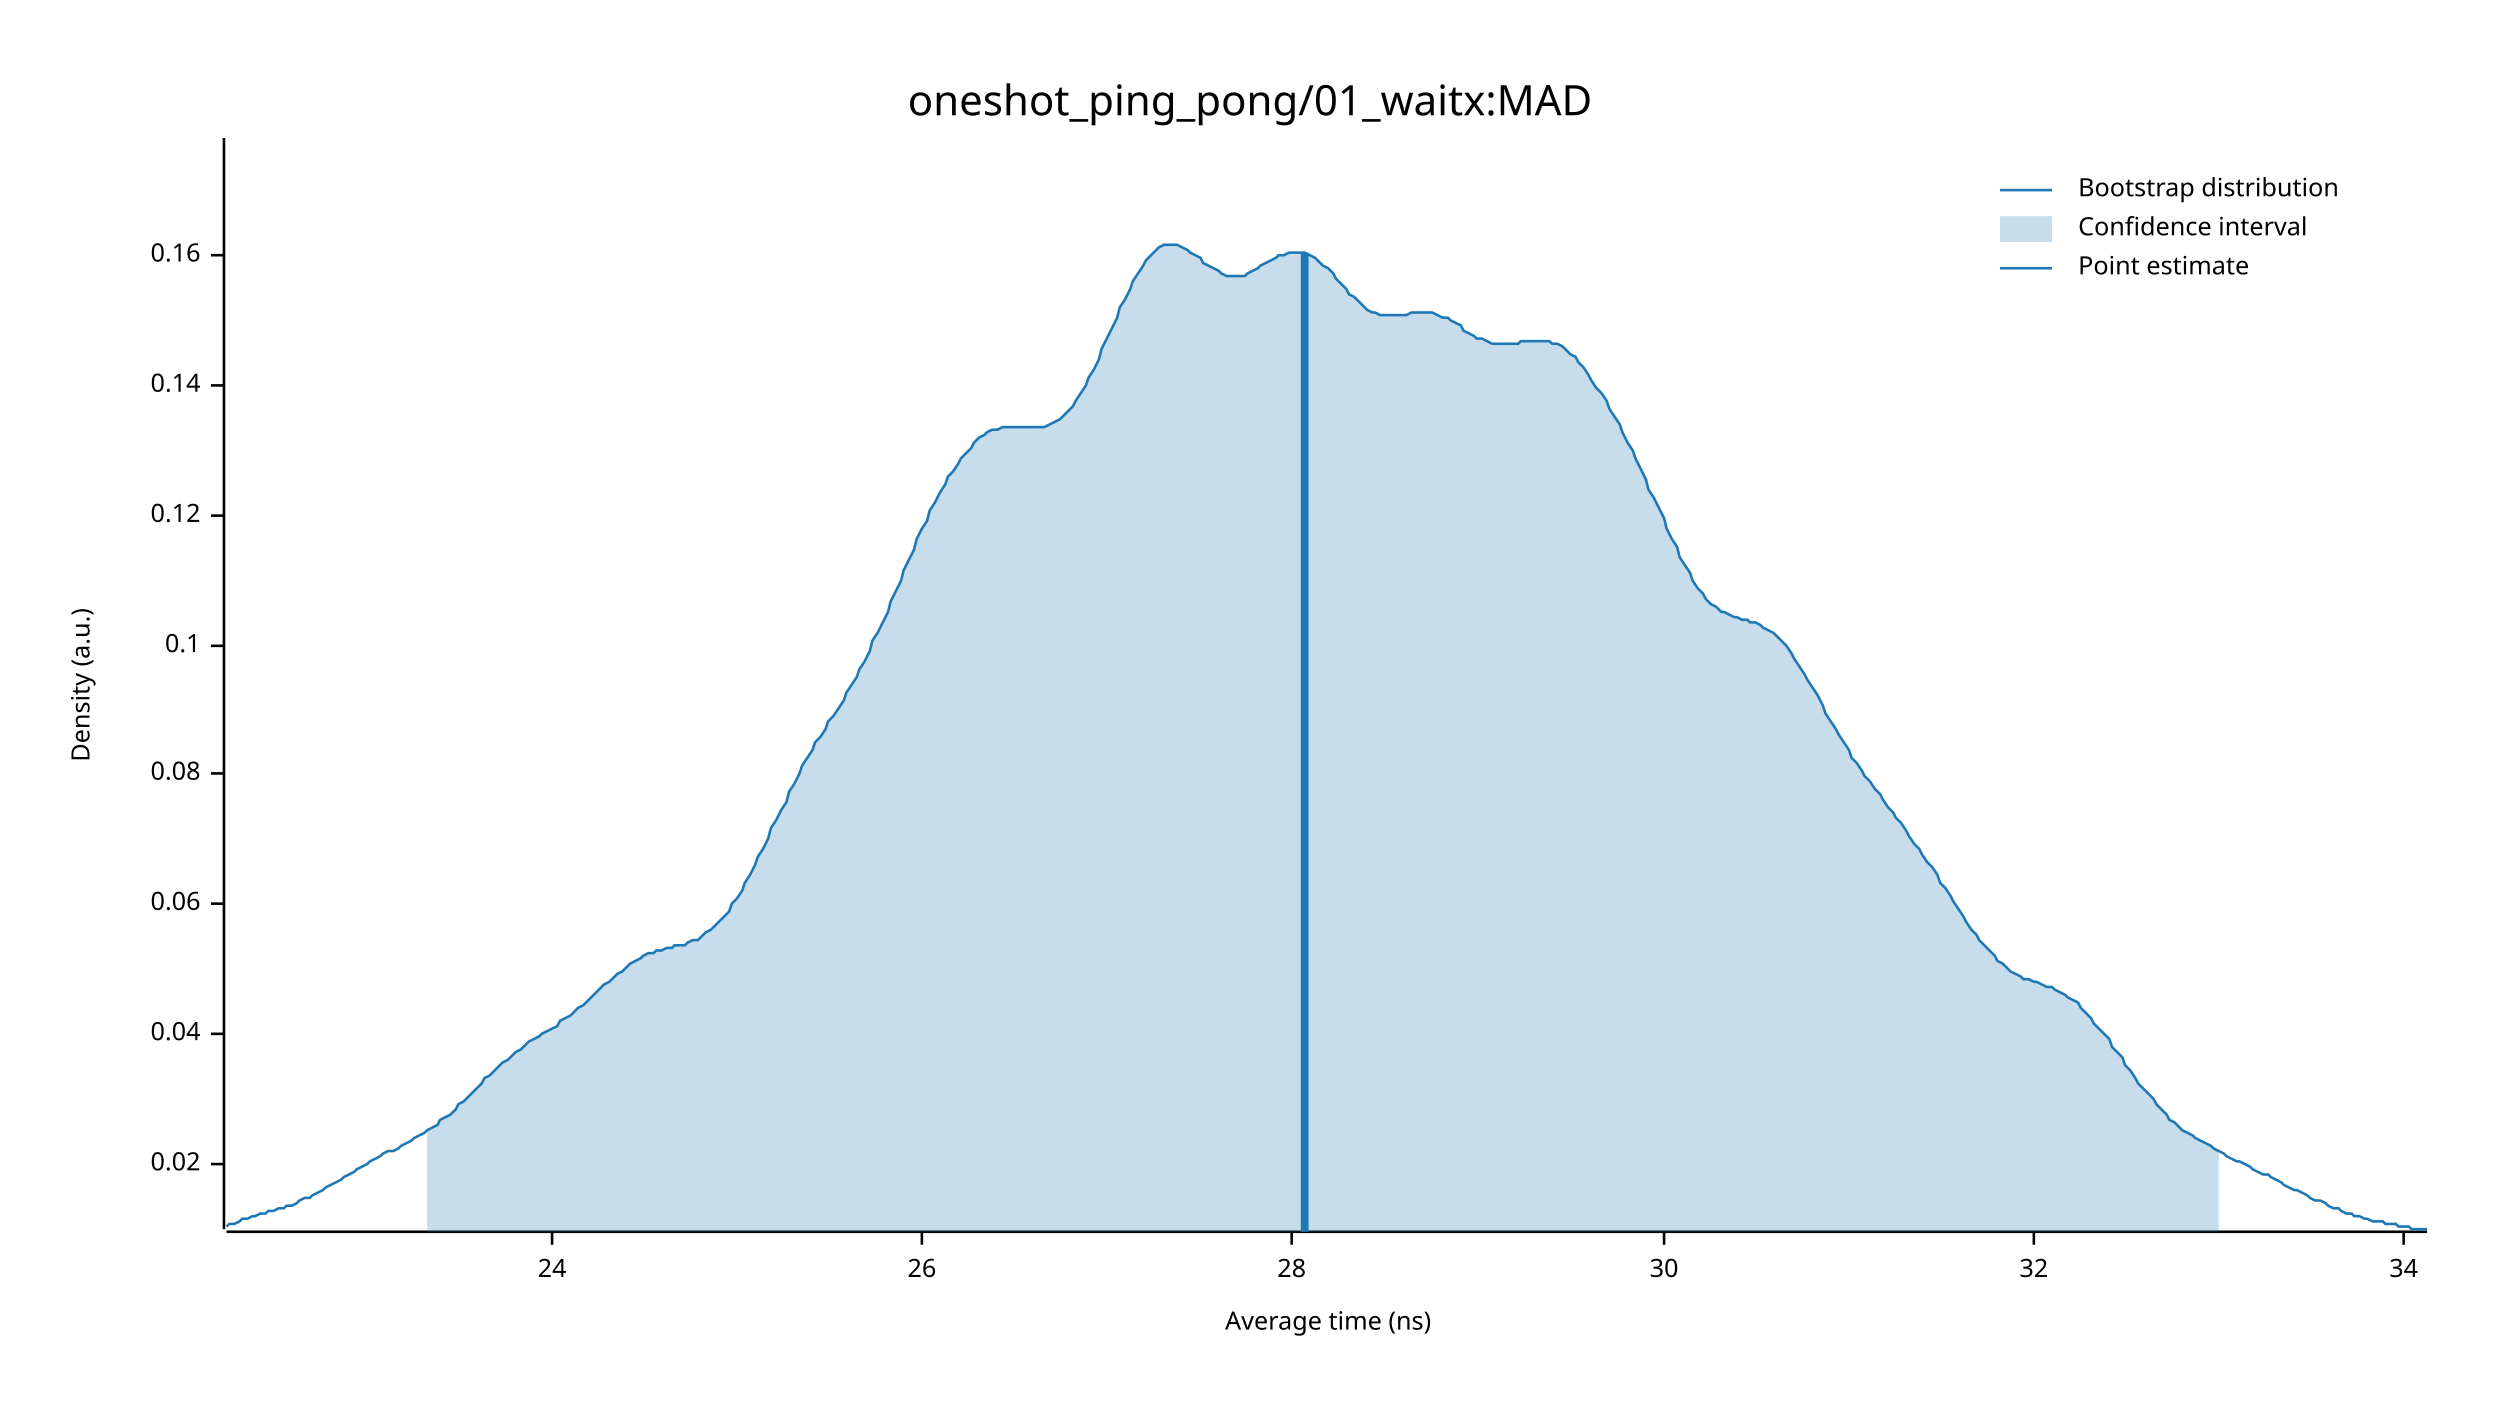
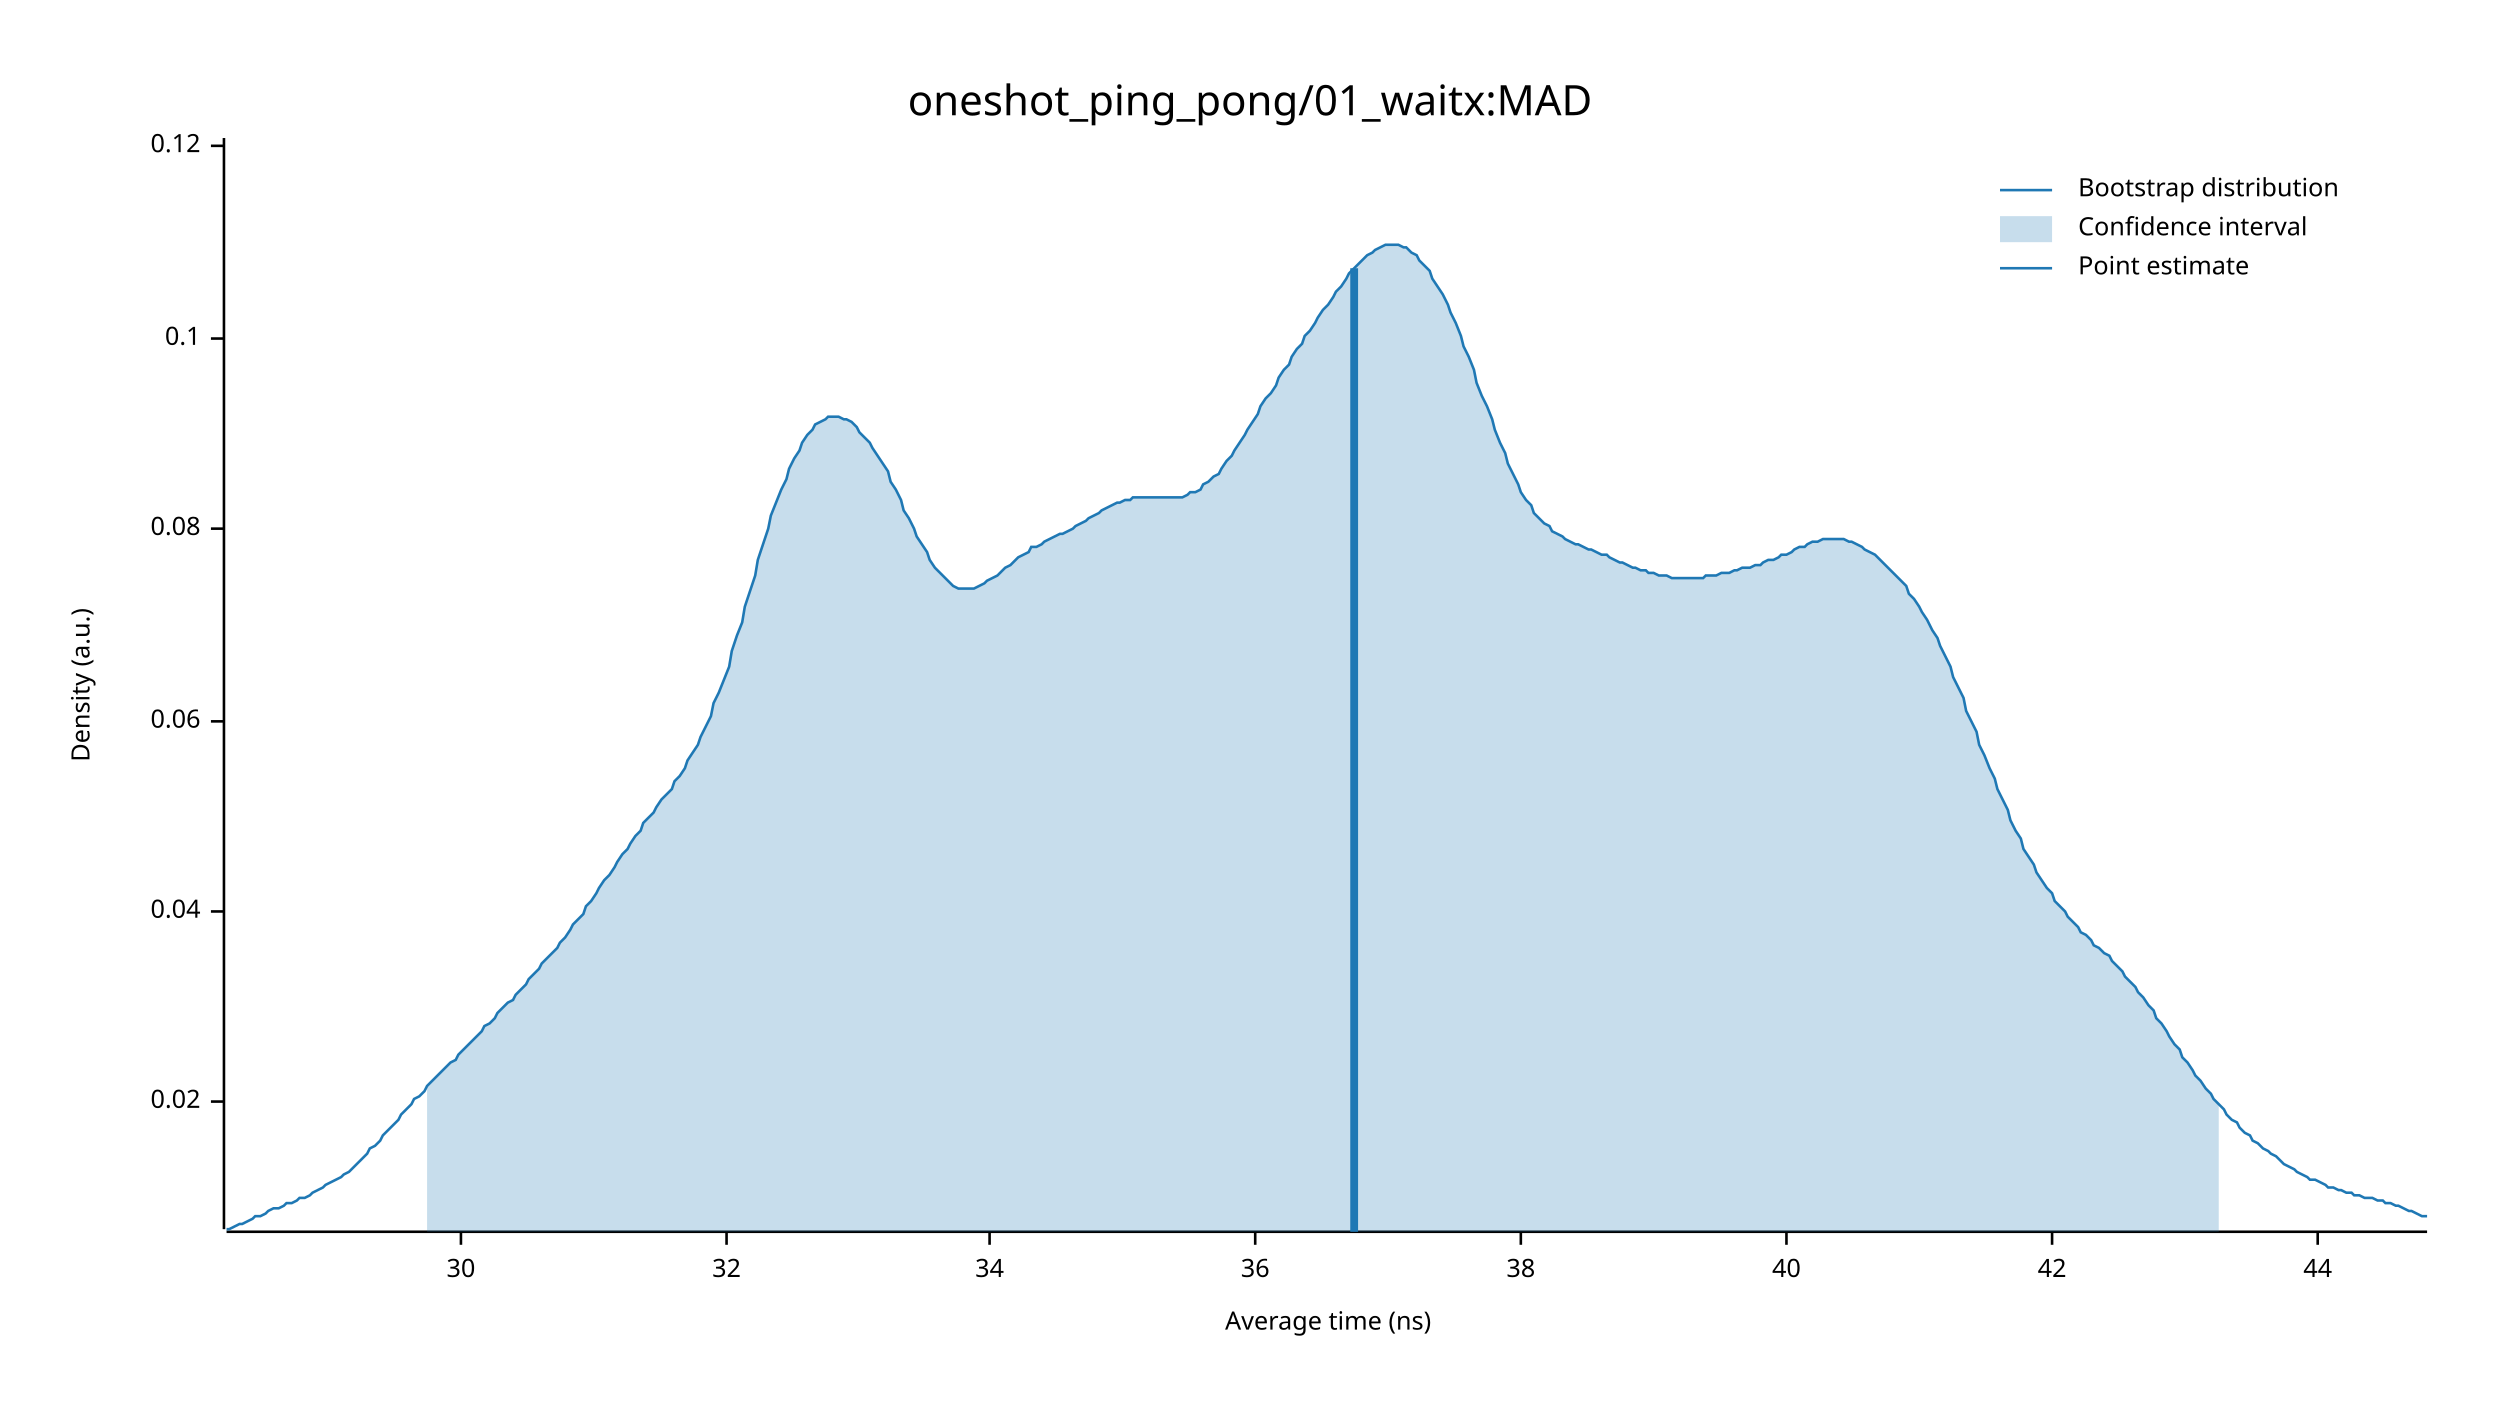
<svg xmlns="http://www.w3.org/2000/svg" width="960" height="540" viewBox="0 0 960 540">
  <text x="480" y="32" dy="0.76em" text-anchor="middle" font-family="sans-serif" font-size="16.129" opacity="1" fill="#000000">
oneshot_ping_pong/01_waitx:MAD
</text>
  <text x="27" y="263" dy="0.76em" text-anchor="middle" font-family="sans-serif" font-size="9.677" opacity="1" fill="#000000" transform="rotate(270, 27, 263)">
Density (a.u.)
</text>
  <text x="510" y="513" dy="-0.5ex" text-anchor="middle" font-family="sans-serif" font-size="9.677" opacity="1" fill="#000000">
Average time (ns)
</text>
  <polyline fill="none" opacity="1" stroke="#000000" stroke-width="1" points="86,53 86,472 " />
-   <text x="77" y="447" dy="0.5ex" text-anchor="end" font-family="sans-serif" font-size="9.677" opacity="1" fill="#000000">
+   <text x="77" y="423" dy="0.5ex" text-anchor="end" font-family="sans-serif" font-size="9.677" opacity="1" fill="#000000">
0.02
</text>
-   <polyline fill="none" opacity="1" stroke="#000000" stroke-width="1" points="81,447 86,447 " />
-   <text x="77" y="397" dy="0.5ex" text-anchor="end" font-family="sans-serif" font-size="9.677" opacity="1" fill="#000000">
+   <polyline fill="none" opacity="1" stroke="#000000" stroke-width="1" points="81,423 86,423 " />
+   <text x="77" y="350" dy="0.5ex" text-anchor="end" font-family="sans-serif" font-size="9.677" opacity="1" fill="#000000">
0.04
</text>
-   <polyline fill="none" opacity="1" stroke="#000000" stroke-width="1" points="81,397 86,397 " />
-   <text x="77" y="347" dy="0.5ex" text-anchor="end" font-family="sans-serif" font-size="9.677" opacity="1" fill="#000000">
+   <polyline fill="none" opacity="1" stroke="#000000" stroke-width="1" points="81,350 86,350 " />
+   <text x="77" y="277" dy="0.5ex" text-anchor="end" font-family="sans-serif" font-size="9.677" opacity="1" fill="#000000">
0.06
</text>
-   <polyline fill="none" opacity="1" stroke="#000000" stroke-width="1" points="81,347 86,347 " />
-   <text x="77" y="297" dy="0.5ex" text-anchor="end" font-family="sans-serif" font-size="9.677" opacity="1" fill="#000000">
+   <polyline fill="none" opacity="1" stroke="#000000" stroke-width="1" points="81,277 86,277 " />
+   <text x="77" y="203" dy="0.5ex" text-anchor="end" font-family="sans-serif" font-size="9.677" opacity="1" fill="#000000">
0.08
</text>
-   <polyline fill="none" opacity="1" stroke="#000000" stroke-width="1" points="81,297 86,297 " />
-   <text x="77" y="248" dy="0.5ex" text-anchor="end" font-family="sans-serif" font-size="9.677" opacity="1" fill="#000000">
+   <polyline fill="none" opacity="1" stroke="#000000" stroke-width="1" points="81,203 86,203 " />
+   <text x="77" y="130" dy="0.5ex" text-anchor="end" font-family="sans-serif" font-size="9.677" opacity="1" fill="#000000">
0.1
</text>
-   <polyline fill="none" opacity="1" stroke="#000000" stroke-width="1" points="81,248 86,248 " />
-   <text x="77" y="198" dy="0.5ex" text-anchor="end" font-family="sans-serif" font-size="9.677" opacity="1" fill="#000000">
+   <polyline fill="none" opacity="1" stroke="#000000" stroke-width="1" points="81,130 86,130 " />
+   <text x="77" y="56" dy="0.5ex" text-anchor="end" font-family="sans-serif" font-size="9.677" opacity="1" fill="#000000">
0.12
</text>
-   <polyline fill="none" opacity="1" stroke="#000000" stroke-width="1" points="81,198 86,198 " />
-   <text x="77" y="148" dy="0.5ex" text-anchor="end" font-family="sans-serif" font-size="9.677" opacity="1" fill="#000000">
- 0.14
- </text>
-   <polyline fill="none" opacity="1" stroke="#000000" stroke-width="1" points="81,148 86,148 " />
-   <text x="77" y="98" dy="0.5ex" text-anchor="end" font-family="sans-serif" font-size="9.677" opacity="1" fill="#000000">
- 0.16
- </text>
-   <polyline fill="none" opacity="1" stroke="#000000" stroke-width="1" points="81,98 86,98 " />
+   <polyline fill="none" opacity="1" stroke="#000000" stroke-width="1" points="81,56 86,56 " />
  <polyline fill="none" opacity="1" stroke="#000000" stroke-width="1" points="87,473 932,473 " />
-   <text x="212" y="483" dy="0.76em" text-anchor="middle" font-family="sans-serif" font-size="9.677" opacity="1" fill="#000000">
- 24
- </text>
-   <polyline fill="none" opacity="1" stroke="#000000" stroke-width="1" points="212,473 212,478 " />
-   <text x="354" y="483" dy="0.76em" text-anchor="middle" font-family="sans-serif" font-size="9.677" opacity="1" fill="#000000">
- 26
- </text>
-   <polyline fill="none" opacity="1" stroke="#000000" stroke-width="1" points="354,473 354,478 " />
-   <text x="496" y="483" dy="0.76em" text-anchor="middle" font-family="sans-serif" font-size="9.677" opacity="1" fill="#000000">
- 28
- </text>
-   <polyline fill="none" opacity="1" stroke="#000000" stroke-width="1" points="496,473 496,478 " />
-   <text x="639" y="483" dy="0.76em" text-anchor="middle" font-family="sans-serif" font-size="9.677" opacity="1" fill="#000000">
+   <text x="177" y="483" dy="0.76em" text-anchor="middle" font-family="sans-serif" font-size="9.677" opacity="1" fill="#000000">
30
</text>
-   <polyline fill="none" opacity="1" stroke="#000000" stroke-width="1" points="639,473 639,478 " />
-   <text x="781" y="483" dy="0.76em" text-anchor="middle" font-family="sans-serif" font-size="9.677" opacity="1" fill="#000000">
+   <polyline fill="none" opacity="1" stroke="#000000" stroke-width="1" points="177,473 177,478 " />
+   <text x="279" y="483" dy="0.76em" text-anchor="middle" font-family="sans-serif" font-size="9.677" opacity="1" fill="#000000">
32
</text>
-   <polyline fill="none" opacity="1" stroke="#000000" stroke-width="1" points="781,473 781,478 " />
-   <text x="923" y="483" dy="0.76em" text-anchor="middle" font-family="sans-serif" font-size="9.677" opacity="1" fill="#000000">
+   <polyline fill="none" opacity="1" stroke="#000000" stroke-width="1" points="279,473 279,478 " />
+   <text x="380" y="483" dy="0.76em" text-anchor="middle" font-family="sans-serif" font-size="9.677" opacity="1" fill="#000000">
34
</text>
-   <polyline fill="none" opacity="1" stroke="#000000" stroke-width="1" points="923,473 923,478 " />
-   <polyline fill="none" opacity="1" stroke="#1F78B4" stroke-width="1" points="87,471 88,470 90,470 92,469 93,468 95,468 97,467 98,467 100,466 102,466 103,465 105,465 107,464 109,464 110,463 112,463 114,462 115,461 117,460 119,460 120,459 122,458 124,457 125,456 127,455 129,454 131,453 132,452 134,451 136,450 137,449 139,448 141,447 142,446 144,445 146,444 147,443 149,442 151,442 153,441 154,440 156,439 158,438 159,437 161,436 163,435 164,434 166,433 168,432 169,430 171,429 173,428 175,426 176,424 178,423 180,421 181,420 183,418 185,416 186,414 188,413 190,411 191,410 193,408 195,407 197,405 198,404 200,403 202,401 203,400 205,399 207,398 208,397 210,396 212,395 214,394 215,392 217,391 219,390 220,389 222,387 224,386 225,385 227,383 229,381 230,380 232,378 234,377 236,375 237,374 239,373 241,371 242,370 244,369 246,368 247,367 249,366 251,366 252,365 254,365 256,364 258,364 259,363 261,363 263,363 264,362 266,361 268,361 269,360 271,358 273,357 274,356 276,354 278,352 280,350 281,347 283,345 285,342 286,339 288,336 290,332 291,329 293,326 295,322 296,318 298,315 300,311 302,308 303,304 305,301 307,297 308,294 310,291 312,288 313,285 315,283 317,280 318,277 320,275 322,272 324,269 325,266 327,263 329,260 330,257 332,254 334,250 335,246 337,243 339,239 341,235 342,231 344,227 346,223 347,219 349,215 351,211 352,207 354,203 356,200 357,196 359,193 361,189 363,186 364,183 366,181 368,178 369,176 371,174 373,172 374,170 376,168 378,167 379,166 381,165 383,165 385,164 386,164 388,164 390,164 391,164 393,164 395,164 396,164 398,164 400,164 401,164 403,163 405,162 407,161 408,160 410,158 412,156 413,154 415,151 417,148 418,145 420,142 422,138 423,134 425,130 427,126 429,122 430,118 432,115 434,111 435,108 437,105 439,102 440,100 442,98 444,96 445,95 447,94 449,94 451,94 452,94 454,95 456,96 457,97 459,98 461,99 462,101 464,102 466,103 468,104 469,105 471,106 473,106 474,106 476,106 478,106 479,105 481,104 483,103 484,102 486,101 488,100 490,99 491,98 493,98 495,97 496,97 498,97 500,97 501,97 503,98 505,99 506,100 508,102 510,103 512,105 513,107 515,109 517,111 518,113 520,114 522,116 523,117 525,119 527,120 528,120 530,121 532,121 534,121 535,121 537,121 539,121 540,121 542,120 544,120 545,120 547,120 549,120 550,120 552,121 554,122 556,122 557,123 559,124 561,125 562,127 564,128 566,129 567,130 569,130 571,131 573,132 574,132 576,132 578,132 579,132 581,132 583,132 584,131 586,131 588,131 589,131 591,131 593,131 595,131 596,132 598,132 600,133 601,134 603,136 605,137 606,139 608,141 610,144 611,146 613,149 615,151 617,154 618,157 620,160 622,163 623,166 625,170 627,173 628,176 630,180 632,184 633,188 635,191 637,195 639,199 640,203 642,207 644,210 645,214 647,217 649,220 650,223 652,226 654,228 655,230 657,232 659,233 661,235 662,235 664,236 666,237 667,237 669,238 671,238 672,239 674,239 676,240 677,241 679,242 681,243 683,245 684,246 686,248 688,251 689,253 691,256 693,259 694,261 696,264 698,267 700,271 701,274 703,277 705,280 706,282 708,285 710,288 711,291 713,293 715,296 716,298 718,300 720,303 722,305 723,307 725,310 727,312 728,314 730,316 732,319 733,321 735,324 737,326 738,328 740,331 742,333 744,336 745,339 747,341 749,344 750,346 752,349 754,352 755,354 757,357 759,359 760,361 762,363 764,365 766,367 767,369 769,370 771,372 772,373 774,374 776,375 777,376 779,376 781,377 782,377 784,378 786,379 788,379 789,380 791,381 793,382 794,383 796,384 798,385 799,387 801,389 803,391 804,393 806,395 808,397 810,399 811,402 813,404 815,406 816,409 818,411 820,414 821,416 823,418 825,420 827,422 828,424 830,426 832,428 833,430 835,431 837,433 838,434 840,435 842,436 843,437 845,438 847,439 849,440 850,441 852,442 854,443 855,444 857,445 859,446 860,446 862,447 864,448 865,449 867,450 869,451 871,451 872,452 874,453 876,454 877,455 879,456 881,457 882,457 884,458 886,459 887,460 889,461 891,461 893,462 894,463 896,464 898,464 899,465 901,466 903,466 904,467 906,467 908,468 909,468 911,469 913,469 915,469 916,470 918,470 920,470 921,471 923,471 925,471 926,472 928,472 930,472 932,472 " />
-   <polygon opacity="0.25" fill="#1F78B4" points="164,434 166,433 168,432 169,430 171,429 173,428 175,426 176,424 178,423 180,421 181,420 183,418 185,416 186,414 188,413 190,411 191,410 193,408 195,407 197,405 198,404 200,403 202,401 203,400 205,399 207,398 208,397 210,396 212,395 214,394 215,392 217,391 219,390 220,389 222,387 224,386 225,385 227,383 229,381 230,380 232,378 234,377 236,375 237,374 239,373 241,371 242,370 244,369 246,368 247,367 249,366 251,366 252,365 254,365 256,364 258,364 259,363 261,363 263,363 264,362 266,361 268,361 269,360 271,358 273,357 274,356 276,354 278,352 280,350 281,347 283,345 285,342 286,339 288,336 290,332 291,329 293,326 295,322 296,318 298,315 300,311 302,308 303,304 305,301 307,297 308,294 310,291 312,288 313,285 315,283 317,280 318,277 320,275 322,272 324,269 325,266 327,263 329,260 330,257 332,254 334,250 335,246 337,243 339,239 341,235 342,231 344,227 346,223 347,219 349,215 351,211 352,207 354,203 356,200 357,196 359,193 361,189 363,186 364,183 366,181 368,178 369,176 371,174 373,172 374,170 376,168 378,167 379,166 381,165 383,165 385,164 386,164 388,164 390,164 391,164 393,164 395,164 396,164 398,164 400,164 401,164 403,163 405,162 407,161 408,160 410,158 412,156 413,154 415,151 417,148 418,145 420,142 422,138 423,134 425,130 427,126 429,122 430,118 432,115 434,111 435,108 437,105 439,102 440,100 442,98 444,96 445,95 447,94 449,94 451,94 452,94 454,95 456,96 457,97 459,98 461,99 462,101 464,102 466,103 468,104 469,105 471,106 473,106 474,106 476,106 478,106 479,105 481,104 483,103 484,102 486,101 488,100 490,99 491,98 493,98 495,97 496,97 498,97 500,97 501,97 503,98 505,99 506,100 508,102 510,103 512,105 513,107 515,109 517,111 518,113 520,114 522,116 523,117 525,119 527,120 528,120 530,121 532,121 534,121 535,121 537,121 539,121 540,121 542,120 544,120 545,120 547,120 549,120 550,120 552,121 554,122 556,122 557,123 559,124 561,125 562,127 564,128 566,129 567,130 569,130 571,131 573,132 574,132 576,132 578,132 579,132 581,132 583,132 584,131 586,131 588,131 589,131 591,131 593,131 595,131 596,132 598,132 600,133 601,134 603,136 605,137 606,139 608,141 610,144 611,146 613,149 615,151 617,154 618,157 620,160 622,163 623,166 625,170 627,173 628,176 630,180 632,184 633,188 635,191 637,195 639,199 640,203 642,207 644,210 645,214 647,217 649,220 650,223 652,226 654,228 655,230 657,232 659,233 661,235 662,235 664,236 666,237 667,237 669,238 671,238 672,239 674,239 676,240 677,241 679,242 681,243 683,245 684,246 686,248 688,251 689,253 691,256 693,259 694,261 696,264 698,267 700,271 701,274 703,277 705,280 706,282 708,285 710,288 711,291 713,293 715,296 716,298 718,300 720,303 722,305 723,307 725,310 727,312 728,314 730,316 732,319 733,321 735,324 737,326 738,328 740,331 742,333 744,336 745,339 747,341 749,344 750,346 752,349 754,352 755,354 757,357 759,359 760,361 762,363 764,365 766,367 767,369 769,370 771,372 772,373 774,374 776,375 777,376 779,376 781,377 782,377 784,378 786,379 788,379 789,380 791,381 793,382 794,383 796,384 798,385 799,387 801,389 803,391 804,393 806,395 808,397 810,399 811,402 813,404 815,406 816,409 818,411 820,414 821,416 823,418 825,420 827,422 828,424 830,426 832,428 833,430 835,431 837,433 838,434 840,435 842,436 843,437 845,438 847,439 849,440 850,441 852,442 852,473 164,473 " />
-   <polyline fill="none" opacity="1" stroke="#1F78B4" stroke-width="3" points="501,473 501,97 " />
+   <polyline fill="none" opacity="1" stroke="#000000" stroke-width="1" points="380,473 380,478 " />
+   <text x="482" y="483" dy="0.76em" text-anchor="middle" font-family="sans-serif" font-size="9.677" opacity="1" fill="#000000">
+ 36
+ </text>
+   <polyline fill="none" opacity="1" stroke="#000000" stroke-width="1" points="482,473 482,478 " />
+   <text x="584" y="483" dy="0.76em" text-anchor="middle" font-family="sans-serif" font-size="9.677" opacity="1" fill="#000000">
+ 38
+ </text>
+   <polyline fill="none" opacity="1" stroke="#000000" stroke-width="1" points="584,473 584,478 " />
+   <text x="686" y="483" dy="0.76em" text-anchor="middle" font-family="sans-serif" font-size="9.677" opacity="1" fill="#000000">
+ 40
+ </text>
+   <polyline fill="none" opacity="1" stroke="#000000" stroke-width="1" points="686,473 686,478 " />
+   <text x="788" y="483" dy="0.76em" text-anchor="middle" font-family="sans-serif" font-size="9.677" opacity="1" fill="#000000">
+ 42
+ </text>
+   <polyline fill="none" opacity="1" stroke="#000000" stroke-width="1" points="788,473 788,478 " />
+   <text x="890" y="483" dy="0.76em" text-anchor="middle" font-family="sans-serif" font-size="9.677" opacity="1" fill="#000000">
+ 44
+ </text>
+   <polyline fill="none" opacity="1" stroke="#000000" stroke-width="1" points="890,473 890,478 " />
+   <polyline fill="none" opacity="1" stroke="#1F78B4" stroke-width="1" points="87,472 88,472 90,471 92,470 93,470 95,469 97,468 98,467 100,467 102,466 103,465 105,464 107,464 109,463 110,462 112,462 114,461 115,460 117,460 119,459 120,458 122,457 124,456 125,455 127,454 129,453 131,452 132,451 134,450 136,448 137,447 139,445 141,443 142,441 144,440 146,438 147,436 149,434 151,432 153,430 154,428 156,426 158,424 159,422 161,421 163,419 164,417 166,415 168,413 169,412 171,410 173,408 175,407 176,405 178,403 180,401 181,400 183,398 185,396 186,394 188,393 190,391 191,389 193,387 195,385 197,384 198,382 200,380 202,378 203,376 205,374 207,372 208,370 210,368 212,366 214,364 215,362 217,360 219,357 220,355 222,353 224,351 225,348 227,346 229,343 230,341 232,338 234,336 236,333 237,331 239,328 241,326 242,324 244,321 246,319 247,316 249,314 251,312 252,310 254,307 256,305 258,303 259,300 261,298 263,295 264,292 266,289 268,286 269,283 271,279 273,275 274,270 276,266 278,261 280,256 281,250 283,244 285,239 286,233 288,227 290,221 291,215 293,209 295,203 296,198 298,193 300,188 302,184 303,180 305,176 307,173 308,170 310,167 312,165 313,163 315,162 317,161 318,160 320,160 322,160 324,161 325,161 327,162 329,164 330,166 332,168 334,170 335,172 337,175 339,178 341,181 342,185 344,188 346,192 347,196 349,199 351,203 352,206 354,209 356,212 357,215 359,218 361,220 363,222 364,223 366,225 368,226 369,226 371,226 373,226 374,226 376,225 378,224 379,223 381,222 383,221 385,219 386,218 388,217 390,215 391,214 393,213 395,212 396,210 398,210 400,209 401,208 403,207 405,206 407,205 408,205 410,204 412,203 413,202 415,201 417,200 418,199 420,198 422,197 423,196 425,195 427,194 429,193 430,193 432,192 434,192 435,191 437,191 439,191 440,191 442,191 444,191 445,191 447,191 449,191 451,191 452,191 454,191 456,190 457,189 459,189 461,188 462,186 464,185 466,183 468,182 469,180 471,177 473,175 474,173 476,170 478,167 479,165 481,162 483,159 484,156 486,153 488,151 490,148 491,145 493,142 495,140 496,137 498,134 500,132 501,129 503,127 505,124 506,122 508,119 510,117 512,114 513,112 515,110 517,107 518,105 520,103 522,101 523,100 525,98 527,97 528,96 530,95 532,94 534,94 535,94 537,94 539,95 540,95 542,97 544,98 545,100 547,102 549,104 550,107 552,110 554,113 556,117 557,120 559,124 561,129 562,133 564,137 566,142 567,147 569,152 571,156 573,161 574,165 576,170 578,174 579,178 581,182 583,186 584,189 586,192 588,194 589,197 591,199 593,201 595,202 596,204 598,205 600,206 601,207 603,208 605,209 606,209 608,210 610,211 611,211 613,212 615,213 617,213 618,214 620,215 622,216 623,216 625,217 627,218 628,218 630,219 632,219 633,220 635,220 637,221 639,221 640,221 642,222 644,222 645,222 647,222 649,222 650,222 652,222 654,222 655,221 657,221 659,221 661,220 662,220 664,220 666,219 667,219 669,218 671,218 672,218 674,217 676,217 677,216 679,215 681,215 683,214 684,213 686,213 688,212 689,211 691,210 693,210 694,209 696,208 698,208 700,207 701,207 703,207 705,207 706,207 708,207 710,208 711,208 713,209 715,210 716,211 718,212 720,213 722,215 723,216 725,218 727,220 728,221 730,223 732,225 733,228 735,230 737,233 738,235 740,238 742,242 744,245 745,248 747,252 749,256 750,260 752,264 754,268 755,273 757,277 759,281 760,286 762,290 764,295 766,299 767,303 769,307 771,311 772,315 774,319 776,322 777,326 779,329 781,332 782,335 784,338 786,341 788,343 789,346 791,348 793,350 794,352 796,354 798,356 799,358 801,359 803,361 804,363 806,364 808,366 810,367 811,369 813,371 815,373 816,375 818,377 820,379 821,381 823,383 825,386 827,388 828,391 830,393 832,396 833,398 835,401 837,403 838,406 840,408 842,411 843,413 845,415 847,418 849,420 850,422 852,424 854,426 855,428 857,430 859,431 860,433 862,435 864,436 865,438 867,439 869,441 871,442 872,443 874,444 876,446 877,447 879,448 881,449 882,450 884,451 886,452 887,453 889,453 891,454 893,455 894,456 896,456 898,457 899,457 901,458 903,458 904,459 906,459 908,460 909,460 911,460 913,461 915,461 916,462 918,462 920,463 921,463 923,464 925,465 926,465 928,466 930,467 932,467 " />
+   <polygon opacity="0.25" fill="#1F78B4" points="164,417 166,415 168,413 169,412 171,410 173,408 175,407 176,405 178,403 180,401 181,400 183,398 185,396 186,394 188,393 190,391 191,389 193,387 195,385 197,384 198,382 200,380 202,378 203,376 205,374 207,372 208,370 210,368 212,366 214,364 215,362 217,360 219,357 220,355 222,353 224,351 225,348 227,346 229,343 230,341 232,338 234,336 236,333 237,331 239,328 241,326 242,324 244,321 246,319 247,316 249,314 251,312 252,310 254,307 256,305 258,303 259,300 261,298 263,295 264,292 266,289 268,286 269,283 271,279 273,275 274,270 276,266 278,261 280,256 281,250 283,244 285,239 286,233 288,227 290,221 291,215 293,209 295,203 296,198 298,193 300,188 302,184 303,180 305,176 307,173 308,170 310,167 312,165 313,163 315,162 317,161 318,160 320,160 322,160 324,161 325,161 327,162 329,164 330,166 332,168 334,170 335,172 337,175 339,178 341,181 342,185 344,188 346,192 347,196 349,199 351,203 352,206 354,209 356,212 357,215 359,218 361,220 363,222 364,223 366,225 368,226 369,226 371,226 373,226 374,226 376,225 378,224 379,223 381,222 383,221 385,219 386,218 388,217 390,215 391,214 393,213 395,212 396,210 398,210 400,209 401,208 403,207 405,206 407,205 408,205 410,204 412,203 413,202 415,201 417,200 418,199 420,198 422,197 423,196 425,195 427,194 429,193 430,193 432,192 434,192 435,191 437,191 439,191 440,191 442,191 444,191 445,191 447,191 449,191 451,191 452,191 454,191 456,190 457,189 459,189 461,188 462,186 464,185 466,183 468,182 469,180 471,177 473,175 474,173 476,170 478,167 479,165 481,162 483,159 484,156 486,153 488,151 490,148 491,145 493,142 495,140 496,137 498,134 500,132 501,129 503,127 505,124 506,122 508,119 510,117 512,114 513,112 515,110 517,107 518,105 520,103 522,101 523,100 525,98 527,97 528,96 530,95 532,94 534,94 535,94 537,94 539,95 540,95 542,97 544,98 545,100 547,102 549,104 550,107 552,110 554,113 556,117 557,120 559,124 561,129 562,133 564,137 566,142 567,147 569,152 571,156 573,161 574,165 576,170 578,174 579,178 581,182 583,186 584,189 586,192 588,194 589,197 591,199 593,201 595,202 596,204 598,205 600,206 601,207 603,208 605,209 606,209 608,210 610,211 611,211 613,212 615,213 617,213 618,214 620,215 622,216 623,216 625,217 627,218 628,218 630,219 632,219 633,220 635,220 637,221 639,221 640,221 642,222 644,222 645,222 647,222 649,222 650,222 652,222 654,222 655,221 657,221 659,221 661,220 662,220 664,220 666,219 667,219 669,218 671,218 672,218 674,217 676,217 677,216 679,215 681,215 683,214 684,213 686,213 688,212 689,211 691,210 693,210 694,209 696,208 698,208 700,207 701,207 703,207 705,207 706,207 708,207 710,208 711,208 713,209 715,210 716,211 718,212 720,213 722,215 723,216 725,218 727,220 728,221 730,223 732,225 733,228 735,230 737,233 738,235 740,238 742,242 744,245 745,248 747,252 749,256 750,260 752,264 754,268 755,273 757,277 759,281 760,286 762,290 764,295 766,299 767,303 769,307 771,311 772,315 774,319 776,322 777,326 779,329 781,332 782,335 784,338 786,341 788,343 789,346 791,348 793,350 794,352 796,354 798,356 799,358 801,359 803,361 804,363 806,364 808,366 810,367 811,369 813,371 815,373 816,375 818,377 820,379 821,381 823,383 825,386 827,388 828,391 830,393 832,396 833,398 835,401 837,403 838,406 840,408 842,411 843,413 845,415 847,418 849,420 850,422 852,424 852,473 164,473 " />
+   <polyline fill="none" opacity="1" stroke="#1F78B4" stroke-width="3" points="520,473 520,103 " />
  <text x="798" y="68" dy="0.76em" text-anchor="start" font-family="sans-serif" font-size="9.677" opacity="1" fill="#000000">
Bootstrap distribution
</text>
  <text x="798" y="83" dy="0.76em" text-anchor="start" font-family="sans-serif" font-size="9.677" opacity="1" fill="#000000">
Confidence interval
</text>
  <text x="798" y="98" dy="0.76em" text-anchor="start" font-family="sans-serif" font-size="9.677" opacity="1" fill="#000000">
Point estimate
</text>
  <polyline fill="none" opacity="1" stroke="#1F78B4" stroke-width="1" points="768,73 788,73 " />
  <rect x="768" y="83" width="20" height="10" opacity="0.25" fill="#1F78B4" stroke="none" />
  <polyline fill="none" opacity="1" stroke="#1F78B4" stroke-width="1" points="768,103 788,103 " />
</svg>
